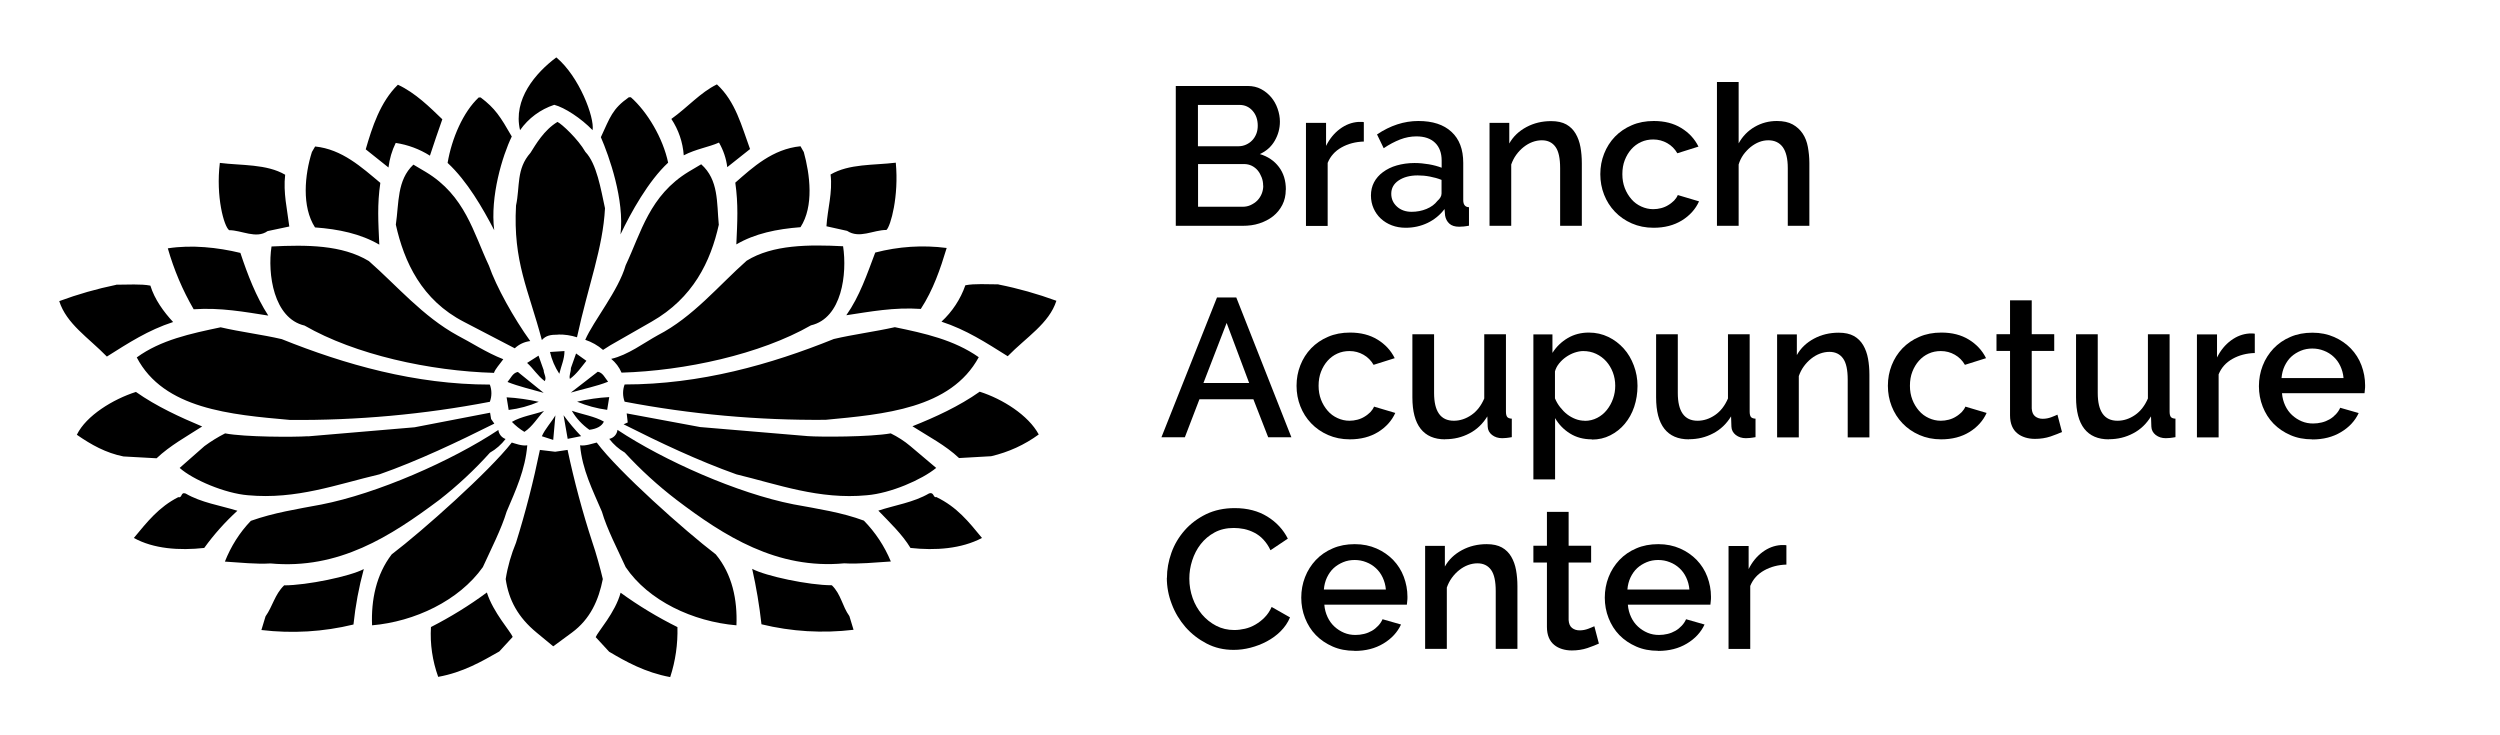
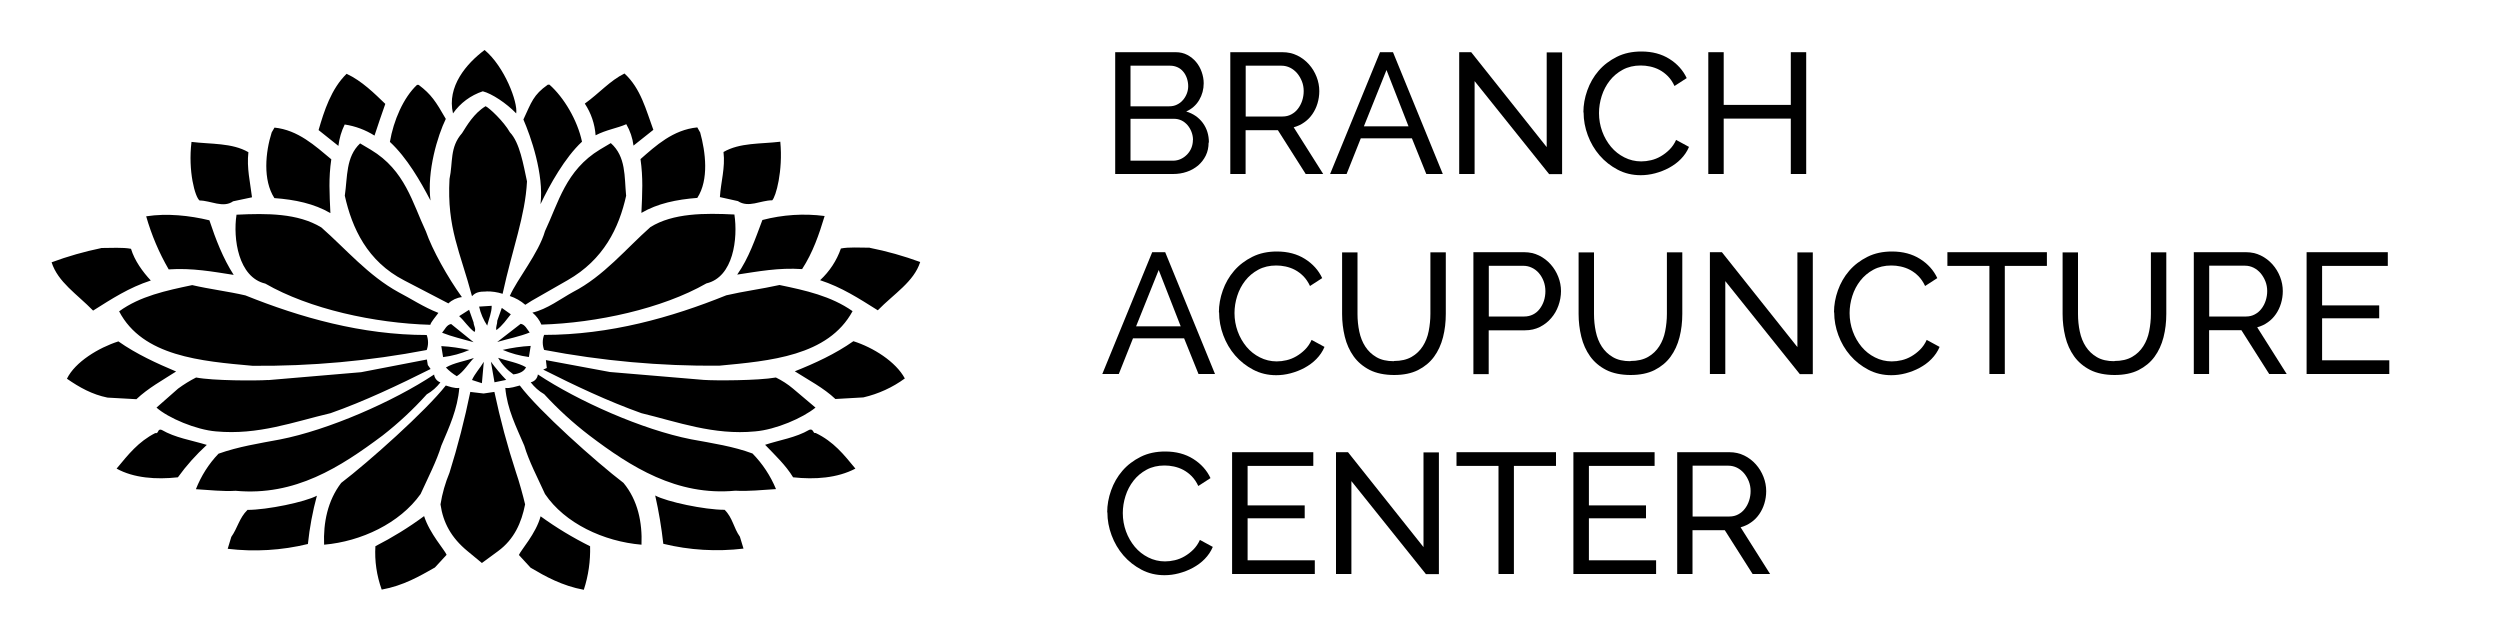
- <svg xmlns="http://www.w3.org/2000/svg" id="a" data-name="Layer 1" width="217.77" height="64" viewBox="0 0 217.77 64">
+ <svg xmlns="http://www.w3.org/2000/svg" id="a" data-name="Layer 1" width="250" height="64" viewBox="0 0 250 64">
  <path d="M45.3,11.34c-.63-2.69,1.35-4.99,3.16-6.34,1.99,1.66,3.34,5.22,3.16,6.34-.99-1.03-2.44-1.98-3.34-2.21-1.21,.4-2.25,1.17-2.98,2.21Zm-13.44,1.66c.55-1.9,1.26-4.12,2.8-5.62,1.53,.71,2.8,1.98,3.87,3.01-.36,1.03-.72,2.06-1.08,3.17-.9-.57-1.92-.95-2.98-1.11-.33,.67-.54,1.39-.63,2.14l-1.98-1.58Zm9.83-4.51h.18c1.26,.95,1.71,1.66,2.71,3.4-.81,1.66-1.9,5.23-1.53,8.16-.99-1.9-2.35-4.28-4.06-5.86,.36-2.14,1.36-4.44,2.71-5.7Zm6.95,20.66c-.72,0-1.08,.08-1.44,.47-1.17-4.42-2.52-6.81-2.25-11.72,.36-1.66,0-3.17,1.26-4.59,.45-.71,1.17-1.98,2.35-2.69,.36,.16,1.8,1.5,2.43,2.61,.99,1.03,1.35,3.25,1.71,4.91-.18,3.48-1.44,6.65-2.44,11.24-.53-.17-1.08-.25-1.63-.24h0ZM27.17,13.24l.28-.48c2.35,.24,4.06,1.82,5.68,3.17-.28,1.9-.18,3.4-.09,5.38-1.63-.95-3.54-1.35-5.6-1.5-1.17-1.81-.9-4.59-.27-6.57Zm-8.02,.95c1.9,.24,4.06,.08,5.69,1.03-.18,1.58,.18,3.01,.36,4.51l-1.89,.4c-.99,.71-2.26-.08-3.35-.08-.45-.32-1.17-2.93-.81-5.86h0Zm15.33,5.38c.28-1.9,.09-3.87,1.53-5.23l1.08,.64c3.43,2.06,4.15,5.3,5.5,8.16,.63,1.82,2.17,4.59,3.6,6.57-.51,.06-.98,.28-1.35,.63l-4.42-2.3c-3.69-1.9-5.22-5.23-5.94-8.47Zm-10.83,1.9c3.07-.15,6.13-.15,8.48,1.27,2.44,2.14,4.7,4.83,7.74,6.49,1.08,.55,2.52,1.5,3.97,2.06-.28,.4-.72,.87-.81,1.19-5.59-.16-12.09-1.58-16.5-4.12-2.7-.63-3.24-4.51-2.88-6.88Zm-9.02,.16c2.07-.32,4.33-.08,6.31,.4,.63,1.9,1.36,3.8,2.43,5.46-2.07-.32-4.15-.71-6.5-.55-.97-1.67-1.72-3.45-2.25-5.3h0Zm-4.51,3.17c.99,0,2.16-.08,2.98,.08,.36,1.19,1.17,2.3,1.98,3.17-2.18,.71-3.88,1.82-5.77,3.01-1.62-1.66-3.52-2.85-4.15-4.83,1.62-.6,3.27-1.07,4.96-1.42Zm1.8,6.33c2.09-1.52,4.69-2.07,7.3-2.62,1.71,.4,3.6,.63,5.32,1.03,5.5,2.21,11.64,3.96,18.13,3.96,.18,.49,.18,1.02,0,1.5-5.74,1.1-11.57,1.63-17.41,1.58-5.14-.46-11-.94-13.35-5.45Zm35.99-.47l1.26-.08c0,.71-.28,1.27-.45,1.98-.38-.58-.66-1.22-.81-1.9h0Zm-1.99,.95l.99-.63,.45,1.27c0,.32,.28,.63,.09,.95-.63-.47-1-1.11-1.53-1.58h0Zm-1.71,1.66c.28-.32,.45-.79,.9-.87l2.25,1.82c-1.08-.31-2.16-.55-3.16-.95h0ZM6.7,37.86c.81-1.66,3.16-3.09,5.14-3.72,1.8,1.27,3.87,2.21,5.77,3.01-1.35,.87-2.8,1.66-3.97,2.77l-2.89-.16c-1.53-.31-2.79-1.01-4.06-1.89Zm37.61-2.14l-.18-1.11c.94,.05,1.88,.19,2.8,.39-.83,.36-1.72,.6-2.62,.71Zm.28,1.03c.81-.48,1.89-.63,2.8-.95-.55,.55-.99,1.35-1.71,1.82-.4-.24-.76-.53-1.09-.87h0Zm-17.77,1.26l9.29-.79,6.58-1.27,.09,.55,.28,.4c-3.16,1.58-6.67,3.25-10.01,4.42-3.7,.87-7.22,2.21-11.45,1.82-1.99-.16-4.78-1.34-5.95-2.38l2.16-1.9c.57-.42,1.17-.79,1.8-1.11,1.7,.33,6.02,.33,7.2,.25h0Zm16.59-.56c.04,.36,.29,.67,.63,.79-.37,.48-.83,.89-1.36,1.19-1.35,1.5-2.83,2.88-4.42,4.12-4.24,3.17-8.75,6.08-14.7,5.53-1.26,.08-2.62-.08-3.97-.16,.52-1.32,1.28-2.53,2.26-3.55,1.99-.71,4.06-1.03,6.13-1.42,4.87-.95,11.36-3.8,15.42-6.49h0Zm3.6,1.74l1.35,.16,1.08-.16c.58,2.73,1.3,5.42,2.17,8.08,.28,.79,.72,2.38,.9,3.17-.36,1.82-1.08,3.48-2.7,4.67l-1.62,1.19-1.44-1.19c-1.63-1.34-2.44-2.85-2.7-4.67,.17-1.09,.48-2.15,.9-3.17,.83-2.65,1.52-5.35,2.08-8.08h0Zm-31.47,4.12c.36,.08,.18-.48,.63-.32,1.35,.79,2.98,1.03,4.51,1.5-1.07,.98-2.04,2.06-2.89,3.24-2.16,.24-4.42,.08-6.13-.87,1.18-1.42,2.17-2.69,3.88-3.56Zm9.2,7.68c1.99,0,5.77-.79,6.95-1.42-.43,1.58-.73,3.2-.9,4.83-2.62,.64-5.34,.8-8.02,.48l.36-1.19c.62-.87,.8-1.9,1.61-2.69h0Zm23.45-12.67l-.99-.32c.28-.64,.81-1.19,1.18-1.82l-.19,2.14Zm17.15-25.34l-1.99,1.58c-.09-.75-.34-1.48-.72-2.14-.9,.4-1.99,.55-3.07,1.11-.08-1.13-.45-2.22-1.08-3.17,1.44-1.03,2.52-2.3,3.97-3.01,1.63,1.5,2.15,3.64,2.88,5.62h.01Zm-10.39-4.51c1.44,1.27,2.8,3.56,3.25,5.7-1.71,1.58-3.25,4.35-4.15,6.25,.36-3.01-.99-6.81-1.71-8.47,.81-1.74,.99-2.46,2.44-3.48h.18Zm15.06,4.75c.55,1.98,.9,4.75-.28,6.57-2.07,.16-3.97,.55-5.59,1.5,.09-1.98,.18-3.48-.09-5.38,1.53-1.34,3.25-2.93,5.68-3.17l.27,.48Zm8.02,.95c.28,2.93-.45,5.53-.81,5.86-1.17,0-2.35,.79-3.43,.08l-1.8-.4c.09-1.5,.55-2.93,.36-4.51,1.64-.95,3.71-.79,5.69-1.03h-.01Zm-15.41,5.38c-.72,3.25-2.25,6.41-5.86,8.47l-3.6,2.06-.63,.4c-.45-.39-.98-.69-1.55-.88,.72-1.66,2.89-4.28,3.52-6.49,1.35-2.85,2.07-6.08,5.5-8.16l1.08-.64c1.53,1.36,1.35,3.34,1.53,5.24Zm10.82,1.9c.36,2.38-.09,6.26-2.8,6.89-4.42,2.53-11,3.96-16.5,4.12-.2-.47-.51-.88-.9-1.2,1.44-.32,2.89-1.42,4.06-2.06,3.07-1.58,5.32-4.35,7.74-6.49,2.27-1.41,5.42-1.41,8.4-1.26h0Zm9.02,.16c-.55,1.82-1.17,3.64-2.25,5.3-2.35-.16-4.42,.24-6.49,.55,1.17-1.66,1.8-3.56,2.52-5.46,2.03-.53,4.14-.67,6.22-.4Zm4.51,3.17c1.72,.34,3.41,.82,5.05,1.42-.63,1.98-2.62,3.17-4.24,4.83-1.9-1.19-3.6-2.3-5.77-3.01,.94-.87,1.66-1.96,2.08-3.17,.81-.16,1.89-.08,2.88-.08h0Zm-1.71,6.33c-2.44,4.51-8.3,4.98-13.35,5.46-5.87,.05-11.73-.48-17.5-1.58-.18-.49-.18-1.02,0-1.5,6.58,0,12.72-1.74,18.22-3.96,1.71-.4,3.52-.63,5.32-1.03,2.61,.54,5.14,1.1,7.3,2.61h0Zm-34.18,.32c-.45,.55-.81,1.11-1.44,1.58-.09-.32,.09-.55,.09-.95l.45-1.27,.9,.64Zm1.89,1.82c-.99,.4-2.17,.63-3.25,.95l2.35-1.82c.45,.08,.63,.55,.9,.87Zm37.52,4.59c-1.24,.91-2.65,1.55-4.15,1.9l-2.8,.16c-1.17-1.11-2.7-1.9-4.06-2.77,1.99-.79,4.06-1.74,5.86-3.01,1.99,.63,4.24,2.05,5.14,3.72h0Zm-37.61-2.14c-.9-.12-1.78-.36-2.61-.71,.92-.21,1.85-.35,2.8-.4l-.18,1.11Zm-.28,1.03c-.18,.4-.63,.63-1.26,.71-.62-.44-1.15-1-1.53-1.66,.91,.32,1.99,.48,2.8,.95h0Zm17.77,1.26c1.08,.08,5.41,.08,7.22-.24,.61,.3,1.19,.67,1.71,1.11l2.25,1.9c-1.26,1.03-3.97,2.21-6.04,2.38-4.15,.4-7.76-.95-11.36-1.82-3.34-1.19-6.68-2.77-9.83-4.36l.36-.16-.09-.79,6.4,1.19,9.38,.79Zm-16.59-.55c4.06,2.69,10.46,5.53,15.33,6.49,2.17,.4,4.24,.71,6.14,1.42,1,1.02,1.8,2.23,2.35,3.56-1.35,.08-2.8,.24-4.06,.16-5.86,.55-10.46-2.38-14.61-5.53-1.62-1.24-3.13-2.62-4.51-4.12-.52-.3-.98-.71-1.35-1.19,.39-.08,.68-.4,.72-.8h0Zm-1.8,1.11c1.89,2.53,7.67,7.68,10.37,9.74,1.44,1.74,1.89,3.96,1.8,6.18-3.79-.32-7.67-2.14-9.65-5.07-.72-1.58-1.63-3.32-2.07-4.83-.81-1.9-1.71-3.64-1.9-5.78,.45,.08,1.1-.16,1.45-.24h0Zm29.59,4.75c1.8,.87,2.8,2.14,3.97,3.56-1.8,.95-4.06,1.11-6.23,.87-.72-1.19-1.8-2.21-2.8-3.25,1.45-.48,3.07-.71,4.42-1.5,.44-.15,.35,.4,.62,.32h0Zm-9.11,7.68c.81,.79,.9,1.82,1.53,2.69l.36,1.19c-2.68,.32-5.4,.16-8.02-.48-.18-1.62-.45-3.24-.81-4.83,1.16,.63,4.94,1.43,6.93,1.43h0Zm-13.45,3.64c.04,1.48-.17,2.95-.63,4.36-2.17-.4-3.87-1.35-5.32-2.21l-1.17-1.27c.18-.47,1.71-2.14,2.17-3.87,1.57,1.14,3.23,2.14,4.96,3Zm-9.56-16.39l-.36-2.06c.47,.64,.98,1.25,1.53,1.82l-1.18,.24Zm-4.87,.32c.28,.08,.9,.32,1.35,.24-.18,2.14-.99,3.87-1.8,5.78-.45,1.5-1.35,3.25-2.07,4.83-2.08,2.93-5.95,4.75-9.65,5.07-.09-2.21,.36-4.42,1.71-6.18,2.71-2.06,8.48-7.21,10.46-9.74h0Zm-7.04,16.07c1.7-.87,3.33-1.87,4.87-3.01,.55,1.74,2.07,3.4,2.25,3.87l-1.17,1.27c-1.53,.87-3.16,1.82-5.32,2.21-.5-1.39-.72-2.87-.63-4.34h0Z" style="fill-rule: evenodd;" />
  <g>
-     <path d="M112,16.53c0,.49-.1,.93-.3,1.32-.2,.39-.47,.72-.81,.99-.34,.27-.74,.47-1.19,.62s-.94,.21-1.46,.21h-5.82V7.49h6.28c.42,0,.81,.09,1.15,.27,.34,.18,.63,.42,.88,.71,.24,.29,.43,.62,.56,1,.13,.37,.2,.75,.2,1.12,0,.6-.15,1.15-.45,1.67-.3,.52-.74,.91-1.3,1.16,.7,.21,1.25,.58,1.66,1.12,.41,.54,.61,1.2,.61,1.98Zm-7.65-7.38v3.59h3.53c.24,0,.46-.05,.66-.14,.2-.09,.38-.21,.53-.37,.15-.15,.27-.34,.36-.56,.09-.22,.13-.46,.13-.72,0-.53-.15-.96-.45-1.3-.3-.34-.68-.51-1.13-.51h-3.64Zm5.68,7.02c0-.25-.04-.49-.13-.72-.09-.23-.2-.43-.34-.6-.14-.17-.32-.31-.52-.41-.21-.1-.43-.15-.67-.15h-4.01v3.72h3.89c.25,0,.49-.05,.7-.15s.41-.23,.57-.39c.16-.17,.29-.36,.38-.58,.09-.22,.14-.46,.14-.71Z" />
-     <path d="M118.81,12.33c-.73,.02-1.38,.19-1.95,.51s-.97,.76-1.21,1.35v5.49h-1.89V10.7h1.75v2.01c.31-.62,.71-1.11,1.21-1.48s1.03-.57,1.6-.61h.28c.07,0,.14,0,.2,.02v1.7Z" />
-     <path d="M122.45,19.84c-.44,0-.84-.07-1.21-.21-.37-.14-.69-.34-.96-.59-.27-.25-.48-.55-.63-.89-.15-.34-.23-.71-.23-1.12,0-.42,.09-.81,.27-1.15s.44-.64,.78-.89,.74-.45,1.2-.58,.98-.21,1.54-.21c.42,0,.84,.04,1.25,.11,.41,.07,.78,.17,1.12,.3v-.62c0-.66-.19-1.18-.57-1.55s-.92-.56-1.63-.56c-.48,0-.95,.09-1.42,.27-.46,.18-.94,.43-1.43,.76l-.58-1.2c1.16-.78,2.36-1.17,3.6-1.17s2.2,.31,2.88,.94c.69,.63,1.03,1.53,1.03,2.71v3.24c0,.4,.17,.61,.5,.62v1.61c-.18,.03-.34,.06-.47,.07-.13,.01-.26,.02-.39,.02-.37,0-.65-.09-.85-.27-.2-.18-.32-.42-.37-.7l-.05-.57c-.4,.53-.9,.93-1.48,1.21-.59,.28-1.22,.42-1.9,.42Zm.51-1.39c.46,0,.89-.08,1.3-.25,.41-.17,.72-.4,.95-.7,.24-.21,.36-.42,.36-.65v-1.18c-.32-.13-.66-.22-1.02-.29-.36-.07-.71-.1-1.06-.1-.67,0-1.23,.15-1.66,.44-.43,.29-.64,.68-.64,1.16,0,.45,.17,.82,.5,1.12,.33,.3,.76,.45,1.27,.45Z" />
-     <path d="M137.79,19.67h-1.89v-5.03c0-.85-.13-1.46-.4-1.84-.27-.38-.67-.58-1.19-.58-.27,0-.55,.05-.82,.15-.27,.1-.53,.25-.77,.44-.24,.19-.45,.41-.64,.67-.19,.26-.33,.54-.44,.85v5.34h-1.89V10.7h1.72v1.8c.34-.61,.84-1.08,1.49-1.43,.65-.35,1.37-.52,2.16-.52,.54,0,.98,.1,1.32,.29,.34,.19,.61,.46,.81,.8,.2,.34,.34,.73,.42,1.17,.08,.44,.12,.91,.12,1.4v5.47Z" />
-     <path d="M139.4,15.17c0-.63,.11-1.22,.33-1.78s.53-1.05,.94-1.48c.41-.42,.9-.76,1.47-1,.57-.25,1.21-.37,1.92-.37,.93,0,1.72,.2,2.39,.61,.67,.41,1.17,.95,1.5,1.62l-1.84,.58c-.22-.38-.51-.67-.88-.88-.37-.21-.77-.32-1.22-.32-.38,0-.73,.07-1.06,.22s-.61,.36-.85,.63c-.24,.27-.43,.59-.57,.95s-.21,.77-.21,1.22,.07,.84,.21,1.21,.34,.69,.58,.97,.53,.49,.86,.64c.33,.15,.67,.23,1.04,.23,.23,0,.46-.03,.69-.09,.23-.06,.44-.15,.63-.27,.19-.11,.35-.25,.5-.39,.14-.15,.25-.31,.32-.48l1.85,.55c-.3,.67-.8,1.23-1.49,1.66-.7,.43-1.52,.64-2.47,.64-.7,0-1.33-.13-1.9-.38-.57-.25-1.06-.59-1.47-1.02-.41-.43-.72-.92-.94-1.48s-.33-1.16-.33-1.78Z" />
-     <path d="M157.62,19.67h-1.89v-5.03c0-.82-.15-1.43-.44-1.83-.29-.39-.71-.59-1.26-.59-.26,0-.53,.05-.79,.15s-.51,.25-.75,.44c-.23,.19-.44,.41-.63,.67-.18,.26-.32,.54-.41,.85v5.34h-1.89V7.14h1.89v5.35c.34-.62,.81-1.1,1.4-1.44,.59-.34,1.23-.51,1.93-.51,.56,0,1.02,.1,1.38,.3s.65,.47,.87,.8,.37,.72,.45,1.16,.13,.91,.13,1.4v5.47Z" />
-     <path d="M106.01,25.91h1.68l4.8,12.18h-2.02l-1.29-3.31h-4.7l-1.27,3.31h-2.04l4.84-12.18Zm2.8,7.45l-1.96-5.23-2.02,5.23h3.98Z" />
-     <path d="M112.94,33.6c0-.63,.11-1.22,.33-1.78s.53-1.05,.94-1.48c.41-.42,.9-.76,1.47-1,.57-.25,1.21-.37,1.92-.37,.93,0,1.72,.2,2.39,.61,.67,.41,1.17,.95,1.5,1.62l-1.84,.58c-.22-.38-.51-.67-.88-.88-.37-.21-.77-.32-1.22-.32-.38,0-.73,.07-1.06,.22s-.61,.36-.85,.63c-.24,.27-.43,.59-.57,.95s-.21,.77-.21,1.22,.07,.84,.21,1.21,.34,.69,.58,.97,.53,.49,.86,.64c.33,.15,.67,.23,1.04,.23,.23,0,.46-.03,.69-.09,.23-.06,.44-.15,.63-.27,.19-.11,.35-.25,.5-.39,.14-.15,.25-.31,.32-.48l1.85,.55c-.3,.67-.8,1.23-1.49,1.66-.7,.43-1.52,.64-2.47,.64-.7,0-1.33-.13-1.9-.38-.57-.25-1.06-.59-1.47-1.02-.41-.43-.72-.92-.94-1.48s-.33-1.16-.33-1.78Z" />
-     <path d="M125.88,38.27c-.94,0-1.65-.31-2.13-.92-.48-.61-.72-1.52-.72-2.74v-5.49h1.89v5.11c0,1.61,.57,2.42,1.72,2.42,.54,0,1.05-.17,1.53-.5,.48-.33,.85-.81,1.12-1.44v-5.59h1.89v6.74c0,.22,.04,.37,.11,.46,.07,.09,.21,.14,.4,.15v1.61c-.19,.03-.35,.06-.48,.07-.13,.01-.25,.02-.36,.02-.34,0-.63-.09-.88-.28-.24-.19-.37-.43-.38-.73l-.03-.89c-.4,.65-.92,1.15-1.56,1.48-.64,.34-1.34,.51-2.11,.51Z" />
-     <path d="M138.66,38.27c-.72,0-1.36-.17-1.9-.51-.55-.34-.98-.79-1.3-1.34v5.34h-1.89v-12.63h1.66v1.61c.34-.54,.79-.97,1.33-1.29,.54-.32,1.16-.48,1.84-.48,.62,0,1.18,.13,1.7,.38,.52,.25,.96,.59,1.34,1.01,.38,.42,.67,.92,.88,1.48,.21,.56,.32,1.15,.32,1.77,0,.65-.1,1.26-.29,1.83-.19,.57-.47,1.06-.82,1.48s-.77,.75-1.26,1c-.49,.25-1.02,.37-1.6,.37Zm-.62-1.61c.4,0,.76-.09,1.09-.26,.33-.17,.61-.4,.84-.69,.23-.29,.41-.61,.54-.98,.13-.37,.19-.74,.19-1.13,0-.41-.07-.8-.21-1.17s-.34-.69-.58-.96-.54-.49-.88-.65c-.34-.16-.72-.24-1.12-.24-.24,0-.49,.05-.76,.14-.26,.09-.51,.22-.74,.38s-.43,.35-.6,.56c-.17,.21-.29,.44-.36,.69v2.35c.11,.27,.26,.53,.45,.77s.39,.45,.61,.62c.22,.17,.47,.31,.73,.41s.53,.15,.81,.15Z" />
-     <path d="M147.11,38.27c-.94,0-1.65-.31-2.13-.92-.48-.61-.72-1.52-.72-2.74v-5.49h1.89v5.11c0,1.61,.57,2.42,1.72,2.42,.54,0,1.05-.17,1.53-.5,.48-.33,.85-.81,1.12-1.44v-5.59h1.89v6.74c0,.22,.04,.37,.11,.46,.07,.09,.21,.14,.4,.15v1.61c-.19,.03-.35,.06-.48,.07-.13,.01-.25,.02-.36,.02-.34,0-.63-.09-.88-.28-.24-.19-.37-.43-.38-.73l-.03-.89c-.4,.65-.92,1.15-1.56,1.48-.64,.34-1.34,.51-2.11,.51Z" />
-     <path d="M162.84,38.1h-1.89v-5.03c0-.85-.13-1.46-.4-1.84-.27-.38-.67-.58-1.19-.58-.27,0-.55,.05-.82,.15-.27,.1-.53,.25-.77,.44-.24,.19-.45,.41-.64,.67-.19,.26-.33,.54-.44,.85v5.34h-1.89v-8.97h1.72v1.8c.34-.61,.84-1.08,1.49-1.43,.65-.35,1.37-.52,2.16-.52,.54,0,.98,.1,1.32,.29,.34,.19,.61,.46,.81,.8,.2,.34,.34,.73,.42,1.17,.08,.44,.12,.91,.12,1.4v5.47Z" />
-     <path d="M164.45,33.6c0-.63,.11-1.22,.33-1.78s.53-1.05,.94-1.48c.41-.42,.9-.76,1.47-1,.57-.25,1.21-.37,1.92-.37,.93,0,1.72,.2,2.39,.61,.67,.41,1.17,.95,1.5,1.62l-1.84,.58c-.22-.38-.51-.67-.88-.88-.37-.21-.77-.32-1.22-.32-.38,0-.73,.07-1.06,.22s-.61,.36-.85,.63c-.24,.27-.43,.59-.57,.95s-.21,.77-.21,1.22,.07,.84,.21,1.21,.34,.69,.58,.97,.53,.49,.86,.64c.33,.15,.67,.23,1.04,.23,.23,0,.46-.03,.69-.09,.23-.06,.44-.15,.63-.27,.19-.11,.35-.25,.5-.39,.14-.15,.25-.31,.32-.48l1.85,.55c-.3,.67-.8,1.23-1.49,1.66-.7,.43-1.52,.64-2.47,.64-.7,0-1.33-.13-1.9-.38-.57-.25-1.06-.59-1.47-1.02-.41-.43-.72-.92-.94-1.48s-.33-1.16-.33-1.78Z" />
-     <path d="M179.62,37.63c-.24,.11-.57,.24-1,.39-.42,.14-.88,.21-1.36,.21-.3,0-.58-.04-.84-.12-.26-.08-.5-.2-.69-.36-.2-.16-.36-.37-.47-.63s-.17-.57-.17-.94v-5.61h-1.18v-1.46h1.18v-2.95h1.89v2.95h1.96v1.46h-1.96v5.01c.02,.32,.12,.55,.3,.69s.4,.21,.66,.21,.51-.05,.75-.14c.24-.09,.42-.17,.53-.22l.39,1.49Z" />
-     <path d="M183.69,38.27c-.94,0-1.65-.31-2.13-.92-.48-.61-.72-1.52-.72-2.74v-5.49h1.89v5.11c0,1.61,.57,2.42,1.72,2.42,.54,0,1.05-.17,1.53-.5,.48-.33,.85-.81,1.12-1.44v-5.59h1.89v6.74c0,.22,.04,.37,.11,.46,.07,.09,.21,.14,.4,.15v1.61c-.19,.03-.35,.06-.48,.07-.13,.01-.25,.02-.36,.02-.34,0-.63-.09-.88-.28-.24-.19-.37-.43-.38-.73l-.03-.89c-.4,.65-.92,1.15-1.56,1.48-.64,.34-1.34,.51-2.11,.51Z" />
-     <path d="M196.42,30.75c-.73,.02-1.38,.19-1.95,.51s-.97,.76-1.21,1.35v5.49h-1.89v-8.97h1.75v2.01c.31-.62,.71-1.11,1.21-1.48s1.03-.57,1.6-.61h.28c.07,0,.14,0,.2,.02v1.7Z" />
-     <path d="M201.41,38.27c-.7,0-1.33-.12-1.9-.37-.57-.25-1.06-.58-1.47-1-.41-.42-.72-.92-.94-1.48-.22-.56-.33-1.16-.33-1.78s.11-1.23,.33-1.79c.22-.57,.54-1.06,.94-1.49,.41-.43,.9-.77,1.47-1.01,.57-.25,1.21-.37,1.92-.37s1.33,.13,1.9,.38c.57,.25,1.05,.59,1.45,1,.4,.42,.71,.9,.92,1.46,.21,.56,.32,1.14,.32,1.74,0,.14,0,.27-.02,.39-.01,.12-.02,.22-.03,.3h-7.19c.03,.4,.13,.76,.28,1.08,.15,.32,.35,.6,.6,.83s.53,.41,.84,.54,.64,.19,.99,.19c.25,0,.5-.03,.75-.09s.47-.15,.68-.27c.21-.12,.39-.27,.55-.44,.16-.17,.29-.36,.38-.57l1.61,.46c-.31,.67-.82,1.23-1.54,1.66-.71,.43-1.55,.64-2.5,.64Zm2.73-5.34c-.03-.38-.13-.73-.28-1.05-.15-.32-.35-.59-.59-.81-.24-.22-.52-.4-.84-.52-.32-.13-.66-.19-1.01-.19s-.69,.06-1,.19c-.31,.13-.59,.3-.83,.52-.24,.22-.43,.5-.58,.81-.15,.32-.24,.67-.27,1.05h5.42Z" />
-     <path d="M101.65,50.34c0-.73,.13-1.46,.39-2.19,.26-.73,.65-1.38,1.16-1.96,.51-.58,1.13-1.04,1.86-1.4,.73-.35,1.56-.53,2.49-.53,1.11,0,2.06,.25,2.85,.74,.79,.49,1.38,1.13,1.78,1.92l-1.51,1.01c-.17-.37-.38-.67-.62-.93s-.5-.45-.79-.6c-.29-.15-.58-.25-.89-.32-.31-.06-.61-.09-.89-.09-.64,0-1.2,.13-1.68,.39s-.88,.6-1.21,1.02c-.33,.42-.57,.9-.74,1.42-.17,.53-.25,1.05-.25,1.58,0,.6,.1,1.16,.29,1.7,.19,.54,.47,1.01,.81,1.42,.35,.41,.76,.74,1.24,.99,.48,.25,1.01,.37,1.58,.37,.3,0,.6-.04,.92-.11,.31-.07,.62-.19,.91-.36,.29-.17,.56-.37,.81-.63,.25-.25,.45-.55,.61-.91l1.6,.91c-.19,.46-.47,.86-.82,1.21-.35,.35-.75,.64-1.2,.88-.45,.24-.92,.42-1.42,.55-.5,.13-.99,.19-1.47,.19-.86,0-1.64-.18-2.35-.55-.71-.37-1.32-.84-1.84-1.43-.51-.59-.92-1.26-1.2-2.01-.29-.75-.43-1.51-.43-2.29Z" />
-     <path d="M117.99,56.69c-.7,0-1.33-.12-1.9-.37-.57-.25-1.06-.58-1.47-1-.41-.42-.72-.92-.94-1.48-.22-.56-.33-1.16-.33-1.78s.11-1.23,.33-1.79c.22-.57,.54-1.06,.94-1.49,.41-.43,.9-.77,1.47-1.01,.57-.25,1.21-.37,1.92-.37s1.33,.13,1.9,.38c.57,.25,1.05,.59,1.45,1,.4,.42,.71,.9,.92,1.46,.21,.56,.32,1.14,.32,1.74,0,.14,0,.27-.02,.39-.01,.12-.02,.22-.03,.3h-7.19c.03,.4,.13,.76,.28,1.08,.15,.32,.35,.6,.6,.83s.53,.41,.84,.54,.64,.19,.99,.19c.25,0,.5-.03,.75-.09s.47-.15,.68-.27c.21-.12,.39-.27,.55-.44,.16-.17,.29-.36,.38-.57l1.61,.46c-.31,.67-.82,1.23-1.54,1.66-.71,.43-1.55,.64-2.5,.64Zm2.73-5.34c-.03-.38-.13-.73-.28-1.05-.15-.32-.35-.59-.59-.81-.24-.22-.52-.4-.84-.52-.32-.13-.66-.19-1.01-.19s-.69,.06-1,.19c-.31,.13-.59,.3-.83,.52-.24,.22-.43,.5-.58,.81-.15,.32-.24,.67-.27,1.05h5.42Z" />
-     <path d="M132.18,56.52h-1.89v-5.03c0-.85-.13-1.46-.4-1.84-.27-.38-.67-.58-1.19-.58-.27,0-.55,.05-.82,.15-.27,.1-.53,.25-.77,.44-.24,.19-.45,.41-.64,.67-.19,.26-.33,.54-.44,.85v5.34h-1.89v-8.97h1.72v1.8c.34-.61,.84-1.08,1.49-1.43,.65-.35,1.37-.52,2.16-.52,.54,0,.98,.1,1.32,.29,.34,.19,.61,.46,.81,.8,.2,.34,.34,.73,.42,1.17,.08,.44,.12,.91,.12,1.4v5.47Z" />
-     <path d="M139.28,56.06c-.24,.11-.57,.24-1,.39-.42,.14-.88,.21-1.36,.21-.3,0-.58-.04-.84-.12-.26-.08-.5-.2-.69-.36-.2-.16-.36-.37-.47-.63s-.17-.57-.17-.94v-5.61h-1.18v-1.46h1.18v-2.95h1.89v2.95h1.96v1.46h-1.96v5.01c.02,.32,.12,.55,.3,.69s.4,.21,.66,.21,.51-.05,.75-.14c.24-.09,.42-.17,.53-.22l.39,1.49Z" />
-     <path d="M144.43,56.69c-.7,0-1.33-.12-1.9-.37-.57-.25-1.06-.58-1.47-1-.41-.42-.72-.92-.94-1.48-.22-.56-.33-1.16-.33-1.78s.11-1.23,.33-1.79c.22-.57,.54-1.06,.94-1.49,.41-.43,.9-.77,1.47-1.01,.57-.25,1.21-.37,1.92-.37s1.33,.13,1.9,.38c.57,.25,1.05,.59,1.45,1,.4,.42,.71,.9,.92,1.46,.21,.56,.32,1.14,.32,1.74,0,.14,0,.27-.02,.39-.01,.12-.02,.22-.03,.3h-7.19c.03,.4,.13,.76,.28,1.08,.15,.32,.35,.6,.6,.83s.53,.41,.84,.54,.64,.19,.99,.19c.25,0,.5-.03,.75-.09s.47-.15,.68-.27c.21-.12,.39-.27,.55-.44,.16-.17,.29-.36,.38-.57l1.61,.46c-.31,.67-.82,1.23-1.54,1.66-.71,.43-1.55,.64-2.5,.64Zm2.73-5.34c-.03-.38-.13-.73-.28-1.05-.15-.32-.35-.59-.59-.81-.24-.22-.52-.4-.84-.52-.32-.13-.66-.19-1.01-.19s-.69,.06-1,.19c-.31,.13-.59,.3-.83,.52-.24,.22-.43,.5-.58,.81-.15,.32-.24,.67-.27,1.05h5.42Z" />
-     <path d="M155.62,49.18c-.73,.02-1.38,.19-1.95,.51s-.97,.76-1.21,1.35v5.49h-1.89v-8.97h1.75v2.01c.31-.62,.71-1.11,1.21-1.48s1.03-.57,1.6-.61h.28c.07,0,.14,0,.2,.02v1.7Z" />
+     <path d="M120.86,14.26c0,.47-.09,.9-.28,1.29-.19,.39-.45,.72-.77,1-.33,.27-.7,.49-1.13,.63-.43,.15-.89,.22-1.38,.22h-5.78V5.22h6.06c.42,0,.81,.09,1.15,.27,.34,.18,.64,.42,.88,.71,.24,.29,.43,.62,.56,1,.13,.37,.2,.75,.2,1.12,0,.61-.15,1.17-.45,1.68-.3,.51-.74,.9-1.3,1.15,.7,.21,1.25,.59,1.66,1.14,.41,.56,.61,1.21,.61,1.96Zm-7.81-7.7v4.07h3.88c.27,0,.53-.05,.75-.16,.23-.11,.43-.25,.59-.44,.17-.18,.3-.4,.4-.64,.1-.25,.15-.51,.15-.78s-.05-.55-.14-.81c-.09-.25-.21-.47-.37-.65-.15-.18-.34-.33-.57-.43s-.46-.15-.71-.15h-3.98Zm6.25,7.43c0-.27-.05-.54-.15-.8-.1-.26-.23-.48-.4-.68-.17-.19-.36-.35-.59-.46-.23-.11-.48-.17-.75-.17h-4.36v4.19h4.24c.29,0,.55-.06,.79-.17s.45-.27,.63-.45c.18-.19,.33-.41,.43-.66s.15-.52,.15-.79Z" />
+     <path d="M123.03,17.4V5.22h5.22c.54,0,1.03,.11,1.48,.33,.45,.22,.84,.52,1.17,.89,.33,.37,.58,.79,.76,1.25,.18,.46,.27,.94,.27,1.42,0,.42-.06,.83-.18,1.23s-.29,.75-.51,1.07c-.22,.32-.49,.6-.81,.82-.31,.23-.67,.39-1.06,.5l2.95,4.67h-1.75l-2.78-4.38h-3.23v4.38h-1.54Zm1.54-5.75h3.69c.32,0,.61-.07,.87-.21,.26-.14,.48-.32,.66-.56,.18-.23,.33-.51,.43-.82,.1-.31,.15-.63,.15-.96s-.06-.67-.18-.97c-.12-.3-.28-.57-.48-.81-.2-.23-.44-.42-.7-.55-.27-.13-.55-.2-.85-.2h-3.59v5.06Z" />
+     <path d="M138,5.22h1.3l4.98,12.18h-1.65l-1.44-3.57h-5.11l-1.42,3.57h-1.65l4.99-12.18Zm2.85,7.41l-2.2-5.63-2.26,5.63h4.46Z" />
+     <path d="M147.46,8.1v9.3h-1.54V5.22h1.2l7.55,9.49V5.24h1.54v12.17h-1.3l-7.45-9.3Z" />
+     <path d="M158.34,11.23c0-.73,.13-1.46,.39-2.19,.26-.73,.63-1.38,1.13-1.96s1.11-1.04,1.83-1.4,1.54-.53,2.45-.53c1.09,0,2.02,.25,2.8,.74,.78,.49,1.36,1.13,1.73,1.92l-1.22,.79c-.18-.39-.4-.71-.66-.98-.26-.26-.54-.47-.84-.63-.3-.16-.62-.27-.94-.34-.32-.07-.63-.1-.94-.1-.67,0-1.27,.14-1.79,.42s-.96,.65-1.31,1.1c-.35,.45-.62,.96-.8,1.53-.18,.57-.27,1.14-.27,1.71,0,.64,.11,1.25,.32,1.83,.21,.58,.51,1.09,.88,1.54,.38,.45,.82,.8,1.34,1.06,.51,.26,1.08,.4,1.68,.4,.32,0,.65-.04,.99-.12s.66-.21,.97-.39c.31-.18,.6-.4,.87-.67s.49-.59,.66-.97l1.29,.7c-.19,.46-.47,.86-.81,1.21s-.74,.64-1.18,.88c-.44,.24-.91,.42-1.4,.55-.49,.13-.97,.19-1.44,.19-.83,0-1.6-.18-2.3-.55-.7-.37-1.3-.84-1.81-1.43-.51-.59-.9-1.26-1.18-2.01-.28-.75-.42-1.51-.42-2.29Z" />
+     <path d="M180.62,5.22v12.18h-1.54v-5.54h-6.71v5.54h-1.54V5.22h1.54v5.27h6.71V5.22h1.54Z" />
+     <path d="M115.22,25.22h1.3l4.98,12.18h-1.65l-1.44-3.57h-5.11l-1.42,3.57h-1.65l4.99-12.18Zm2.85,7.41l-2.2-5.63-2.26,5.63h4.46Z" />
+     <path d="M121.89,31.23c0-.73,.13-1.46,.39-2.19,.26-.73,.63-1.38,1.13-1.96s1.11-1.04,1.83-1.4,1.54-.53,2.45-.53c1.09,0,2.02,.25,2.8,.74,.78,.49,1.36,1.13,1.73,1.92l-1.22,.79c-.18-.39-.4-.71-.66-.98-.26-.26-.54-.47-.84-.63-.3-.16-.62-.27-.94-.34-.32-.07-.63-.1-.94-.1-.67,0-1.27,.14-1.79,.42s-.96,.65-1.31,1.1c-.35,.45-.62,.96-.8,1.53-.18,.57-.27,1.14-.27,1.71,0,.64,.11,1.25,.32,1.83,.21,.58,.51,1.09,.88,1.54,.38,.45,.82,.8,1.34,1.06,.51,.26,1.08,.4,1.68,.4,.32,0,.65-.04,.99-.12s.66-.21,.97-.39c.31-.18,.6-.4,.87-.67s.49-.59,.66-.97l1.29,.7c-.19,.46-.47,.86-.81,1.21s-.74,.64-1.18,.88c-.44,.24-.91,.42-1.4,.55-.49,.13-.97,.19-1.44,.19-.83,0-1.6-.18-2.3-.55-.7-.37-1.3-.84-1.81-1.43-.51-.59-.9-1.26-1.18-2.01-.28-.75-.42-1.51-.42-2.29Z" />
+     <path d="M139.39,36.1c.71,0,1.3-.14,1.77-.41,.47-.27,.84-.63,1.12-1.07,.28-.44,.48-.94,.59-1.51,.11-.57,.17-1.14,.17-1.72v-6.16h1.54v6.16c0,.82-.09,1.6-.28,2.34-.19,.74-.49,1.39-.9,1.95-.41,.56-.95,1-1.6,1.33-.66,.33-1.46,.49-2.39,.49s-1.79-.17-2.45-.51c-.66-.34-1.2-.8-1.6-1.36s-.7-1.22-.88-1.96-.27-1.5-.27-2.27v-6.16h1.54v6.16c0,.61,.06,1.19,.18,1.76,.12,.57,.32,1.07,.6,1.5s.65,.79,1.12,1.06c.46,.27,1.04,.4,1.74,.4Z" />
+     <path d="M147.34,37.4v-12.18h5.08c.54,0,1.03,.11,1.48,.33,.45,.22,.84,.52,1.17,.89,.33,.37,.58,.79,.76,1.25,.18,.46,.27,.94,.27,1.42s-.09,.99-.26,1.46c-.17,.47-.41,.89-.73,1.25-.31,.37-.69,.66-1.13,.88s-.93,.33-1.47,.33h-3.64v4.38h-1.54Zm1.54-5.75h3.55c.32,0,.61-.07,.87-.2,.26-.13,.48-.31,.66-.55,.18-.23,.33-.51,.43-.81,.1-.31,.15-.64,.15-.98s-.06-.69-.18-1c-.12-.31-.28-.58-.48-.81-.2-.23-.44-.41-.7-.53-.27-.13-.55-.19-.85-.19h-3.45v5.06Z" />
+     <path d="M163.04,36.1c.71,0,1.3-.14,1.77-.41,.47-.27,.84-.63,1.12-1.07,.28-.44,.48-.94,.59-1.51,.11-.57,.17-1.14,.17-1.72v-6.16h1.54v6.16c0,.82-.09,1.6-.28,2.34-.19,.74-.49,1.39-.9,1.95-.41,.56-.95,1-1.6,1.33-.66,.33-1.46,.49-2.39,.49s-1.79-.17-2.45-.51c-.66-.34-1.2-.8-1.6-1.36s-.7-1.22-.88-1.96-.27-1.5-.27-2.27v-6.16h1.54v6.16c0,.61,.06,1.19,.18,1.76,.12,.57,.32,1.07,.6,1.5s.65,.79,1.12,1.06c.46,.27,1.04,.4,1.74,.4Z" />
+     <path d="M172.53,28.1v9.3h-1.54v-12.18h1.2l7.55,9.49v-9.47h1.54v12.17h-1.3l-7.45-9.3Z" />
+     <path d="M183.4,31.23c0-.73,.13-1.46,.39-2.19,.26-.73,.63-1.38,1.13-1.96s1.11-1.04,1.83-1.4,1.54-.53,2.45-.53c1.09,0,2.02,.25,2.8,.74,.78,.49,1.36,1.13,1.73,1.92l-1.22,.79c-.18-.39-.4-.71-.66-.98-.26-.26-.54-.47-.84-.63-.3-.16-.62-.27-.94-.34-.32-.07-.63-.1-.94-.1-.67,0-1.27,.14-1.79,.42s-.96,.65-1.31,1.1c-.35,.45-.62,.96-.8,1.53-.18,.57-.27,1.14-.27,1.71,0,.64,.11,1.25,.32,1.83,.21,.58,.51,1.09,.88,1.54,.38,.45,.82,.8,1.34,1.06,.51,.26,1.08,.4,1.68,.4,.32,0,.65-.04,.99-.12s.66-.21,.97-.39c.31-.18,.6-.4,.87-.67s.49-.59,.66-.97l1.29,.7c-.19,.46-.47,.86-.81,1.21s-.74,.64-1.18,.88c-.44,.24-.91,.42-1.4,.55-.49,.13-.97,.19-1.44,.19-.83,0-1.6-.18-2.3-.55-.7-.37-1.3-.84-1.81-1.43-.51-.59-.9-1.26-1.18-2.01-.28-.75-.42-1.51-.42-2.29Z" />
+     <path d="M204.68,26.59h-4.2v10.81h-1.54v-10.81h-4.2v-1.37h9.95v1.37Z" />
+     <path d="M211.44,36.1c.71,0,1.3-.14,1.77-.41,.47-.27,.84-.63,1.12-1.07,.28-.44,.48-.94,.59-1.51,.11-.57,.17-1.14,.17-1.72v-6.16h1.54v6.16c0,.82-.09,1.6-.28,2.34-.19,.74-.49,1.39-.9,1.95-.41,.56-.95,1-1.6,1.33-.66,.33-1.46,.49-2.39,.49s-1.79-.17-2.45-.51c-.66-.34-1.2-.8-1.6-1.36s-.7-1.22-.88-1.96-.27-1.5-.27-2.27v-6.16h1.54v6.16c0,.61,.06,1.19,.18,1.76,.12,.57,.32,1.07,.6,1.5s.65,.79,1.12,1.06c.46,.27,1.04,.4,1.74,.4Z" />
+     <path d="M219.38,37.4v-12.18h5.22c.54,0,1.03,.11,1.48,.33,.45,.22,.84,.52,1.17,.89,.33,.37,.58,.79,.76,1.25,.18,.46,.27,.94,.27,1.42,0,.42-.06,.83-.18,1.23s-.29,.75-.51,1.07c-.22,.32-.49,.6-.81,.82-.31,.23-.67,.39-1.06,.5l2.95,4.67h-1.75l-2.78-4.38h-3.23v4.38h-1.54Zm1.54-5.75h3.69c.32,0,.61-.07,.87-.21,.26-.14,.48-.32,.66-.56,.18-.23,.33-.51,.43-.82,.1-.31,.15-.63,.15-.96s-.06-.67-.18-.97c-.12-.3-.28-.57-.48-.81-.2-.23-.44-.42-.7-.55-.27-.13-.55-.2-.85-.2h-3.59v5.06Z" />
+     <path d="M238.93,36.03v1.37h-8.27v-12.18h8.12v1.37h-6.57v3.95h5.71v1.29h-5.71v4.2h6.73Z" />
+     <path d="M110.72,51.23c0-.73,.13-1.46,.39-2.19,.26-.73,.63-1.38,1.13-1.96s1.11-1.04,1.83-1.4,1.54-.53,2.45-.53c1.09,0,2.02,.25,2.8,.74,.78,.49,1.36,1.13,1.73,1.92l-1.22,.79c-.18-.39-.4-.71-.66-.98-.26-.26-.54-.47-.84-.63-.3-.16-.62-.27-.94-.34-.32-.07-.63-.1-.94-.1-.67,0-1.27,.14-1.79,.42s-.96,.65-1.31,1.1c-.35,.45-.62,.96-.8,1.53-.18,.57-.27,1.14-.27,1.71,0,.64,.11,1.25,.32,1.83,.21,.58,.51,1.09,.88,1.54,.38,.45,.82,.8,1.34,1.06,.51,.26,1.08,.4,1.68,.4,.32,0,.65-.04,.99-.12s.66-.21,.97-.39c.31-.18,.6-.4,.87-.67s.49-.59,.66-.97l1.29,.7c-.19,.46-.47,.86-.81,1.21s-.74,.64-1.18,.88c-.44,.24-.91,.42-1.4,.55-.49,.13-.97,.19-1.44,.19-.83,0-1.6-.18-2.3-.55-.7-.37-1.3-.84-1.81-1.43-.51-.59-.9-1.26-1.18-2.01-.28-.75-.42-1.51-.42-2.29Z" />
+     <path d="M131.48,56.03v1.37h-8.27v-12.18h8.12v1.37h-6.57v3.95h5.71v1.29h-5.71v4.2h6.73Z" />
+     <path d="M135.14,48.1v9.3h-1.54v-12.18h1.2l7.55,9.49v-9.47h1.54v12.17h-1.3l-7.45-9.3Z" />
+     <path d="M155.59,46.59h-4.2v10.81h-1.54v-10.81h-4.2v-1.37h9.95v1.37Z" />
+     <path d="M165.61,56.03v1.37h-8.27v-12.18h8.12v1.37h-6.57v3.95h5.71v1.29h-5.71v4.2h6.73Z" />
+     <path d="M167.72,57.4v-12.18h5.22c.54,0,1.03,.11,1.48,.33,.45,.22,.84,.52,1.17,.89,.33,.37,.58,.79,.76,1.25,.18,.46,.27,.94,.27,1.42,0,.42-.06,.83-.18,1.23s-.29,.75-.51,1.07c-.22,.32-.49,.6-.81,.82-.31,.23-.67,.39-1.06,.5l2.95,4.67h-1.75l-2.78-4.38h-3.23v4.38h-1.54Zm1.54-5.75h3.69c.32,0,.61-.07,.87-.21,.26-.14,.48-.32,.66-.56,.18-.23,.33-.51,.43-.82,.1-.31,.15-.63,.15-.96s-.06-.67-.18-.97c-.12-.3-.28-.57-.48-.81-.2-.23-.44-.42-.7-.55-.27-.13-.55-.2-.85-.2h-3.59v5.06Z" />
  </g>
</svg>
